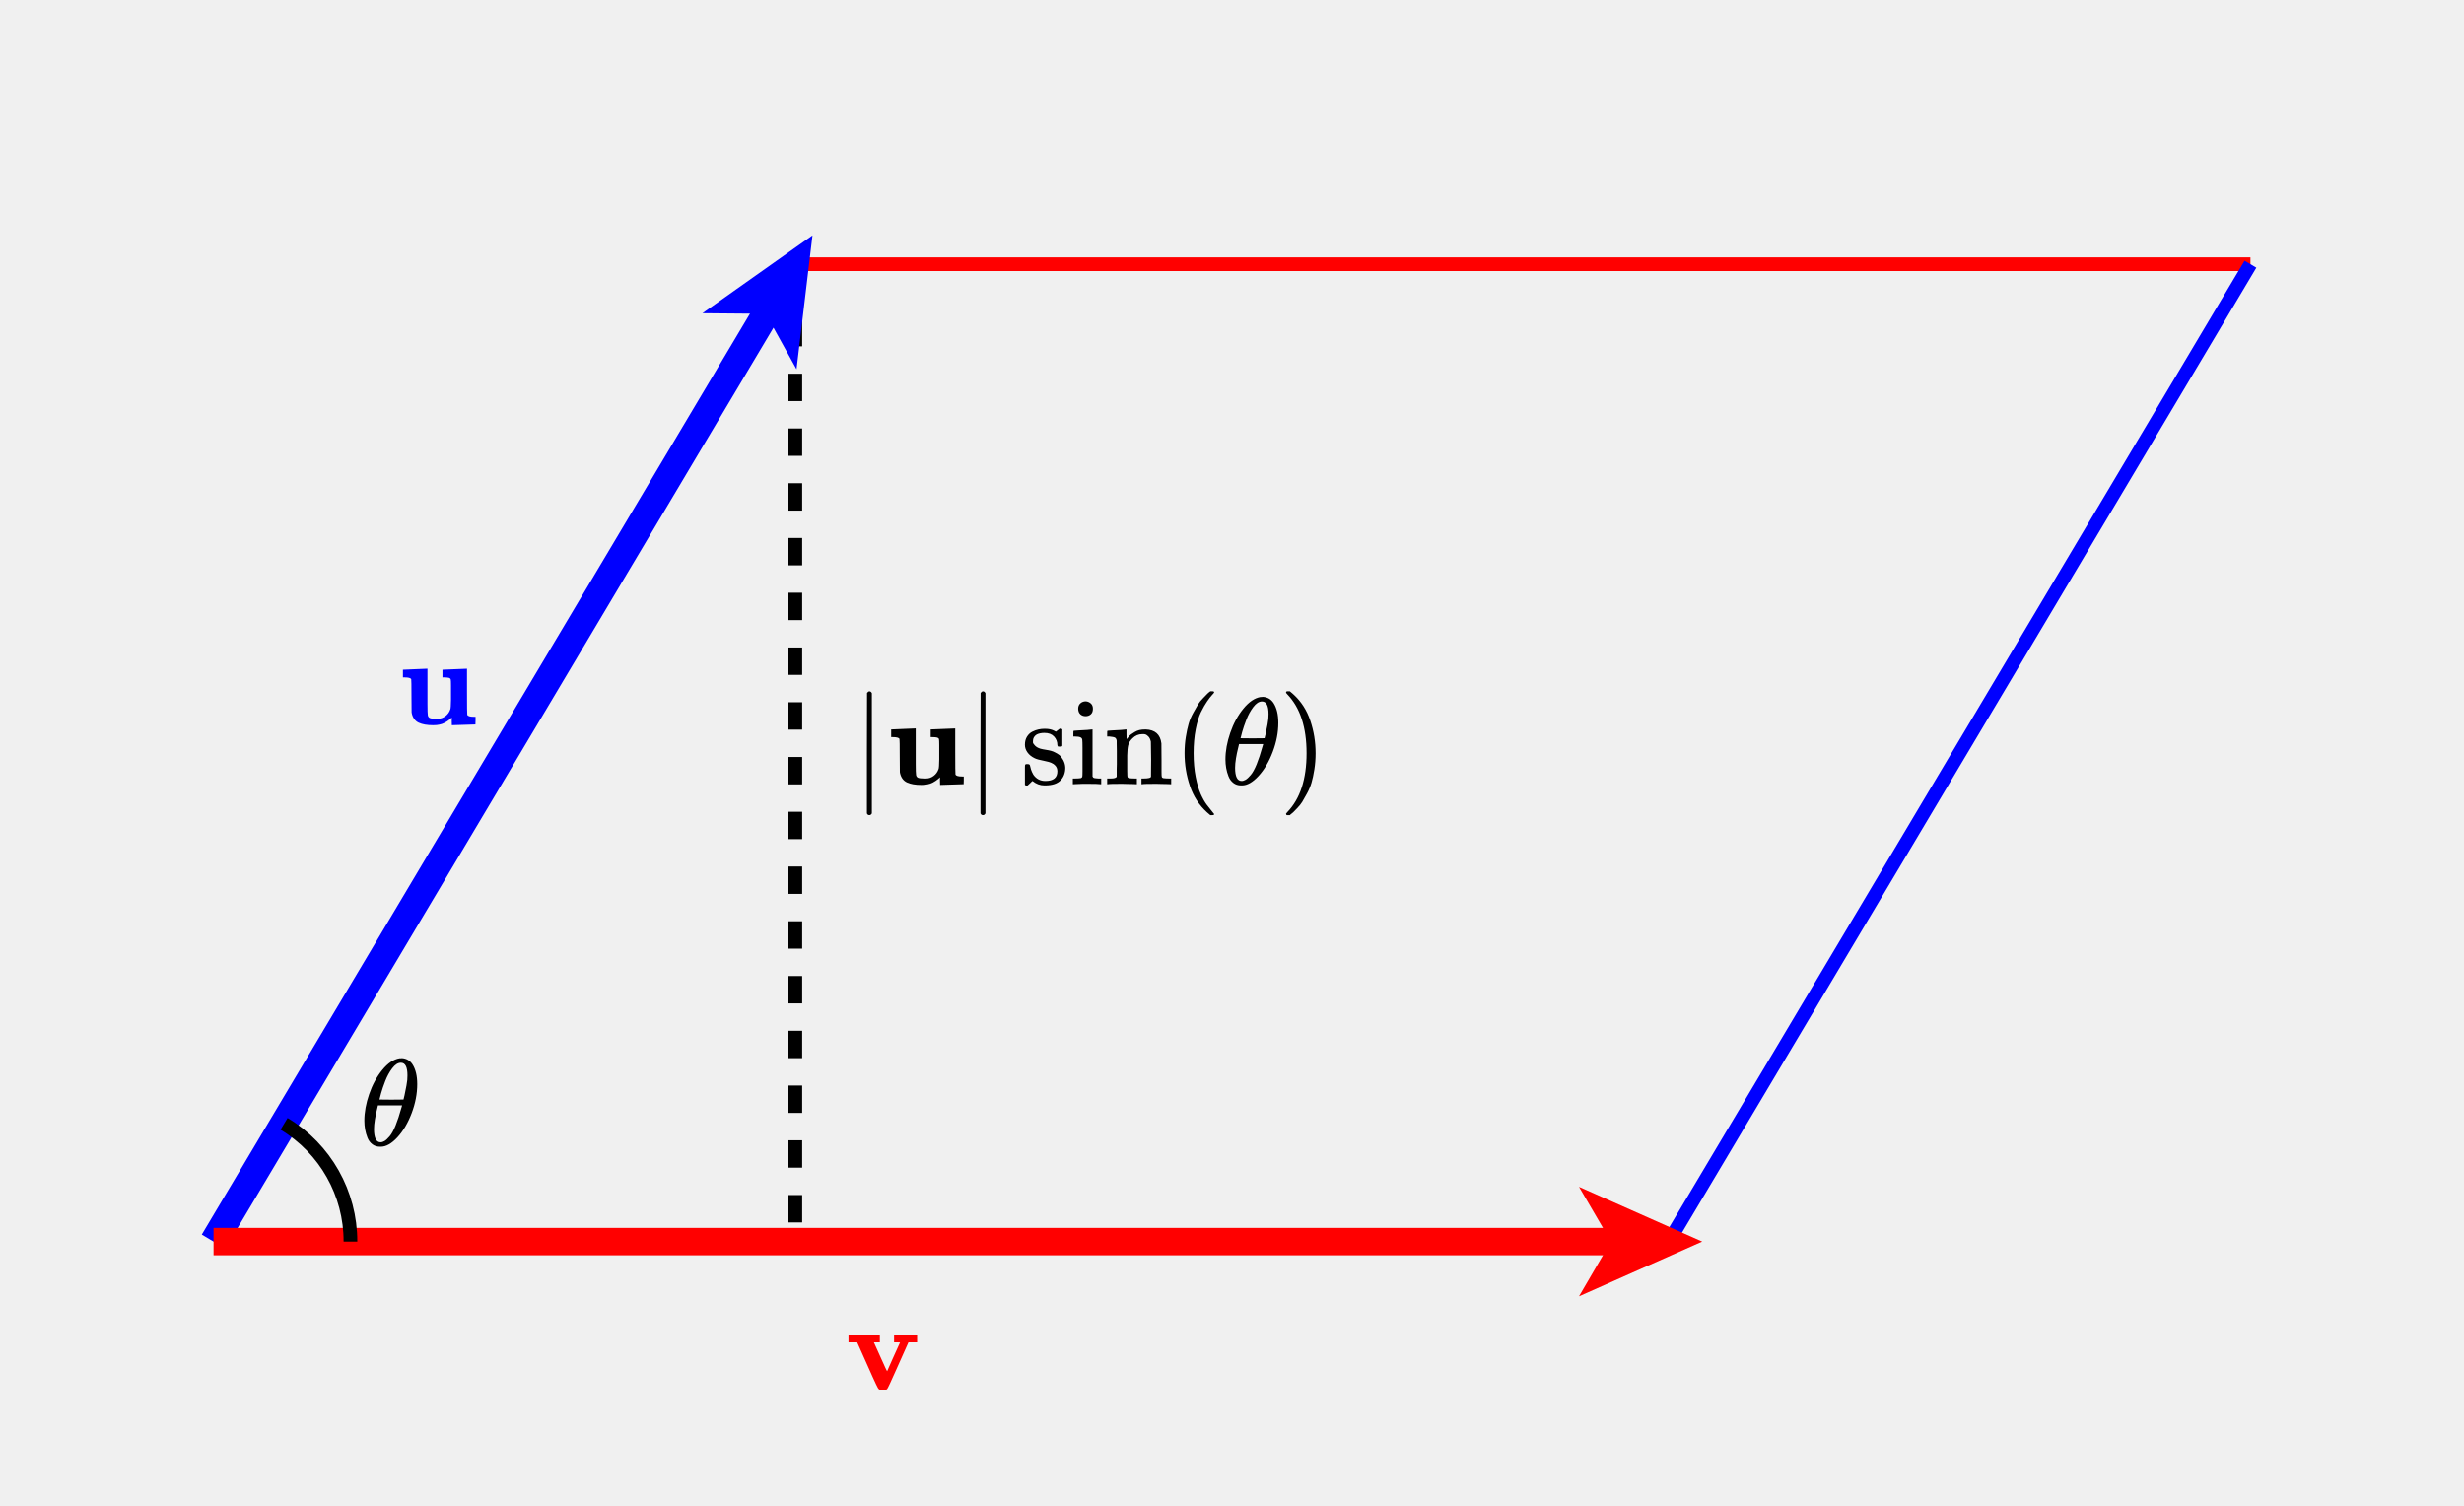
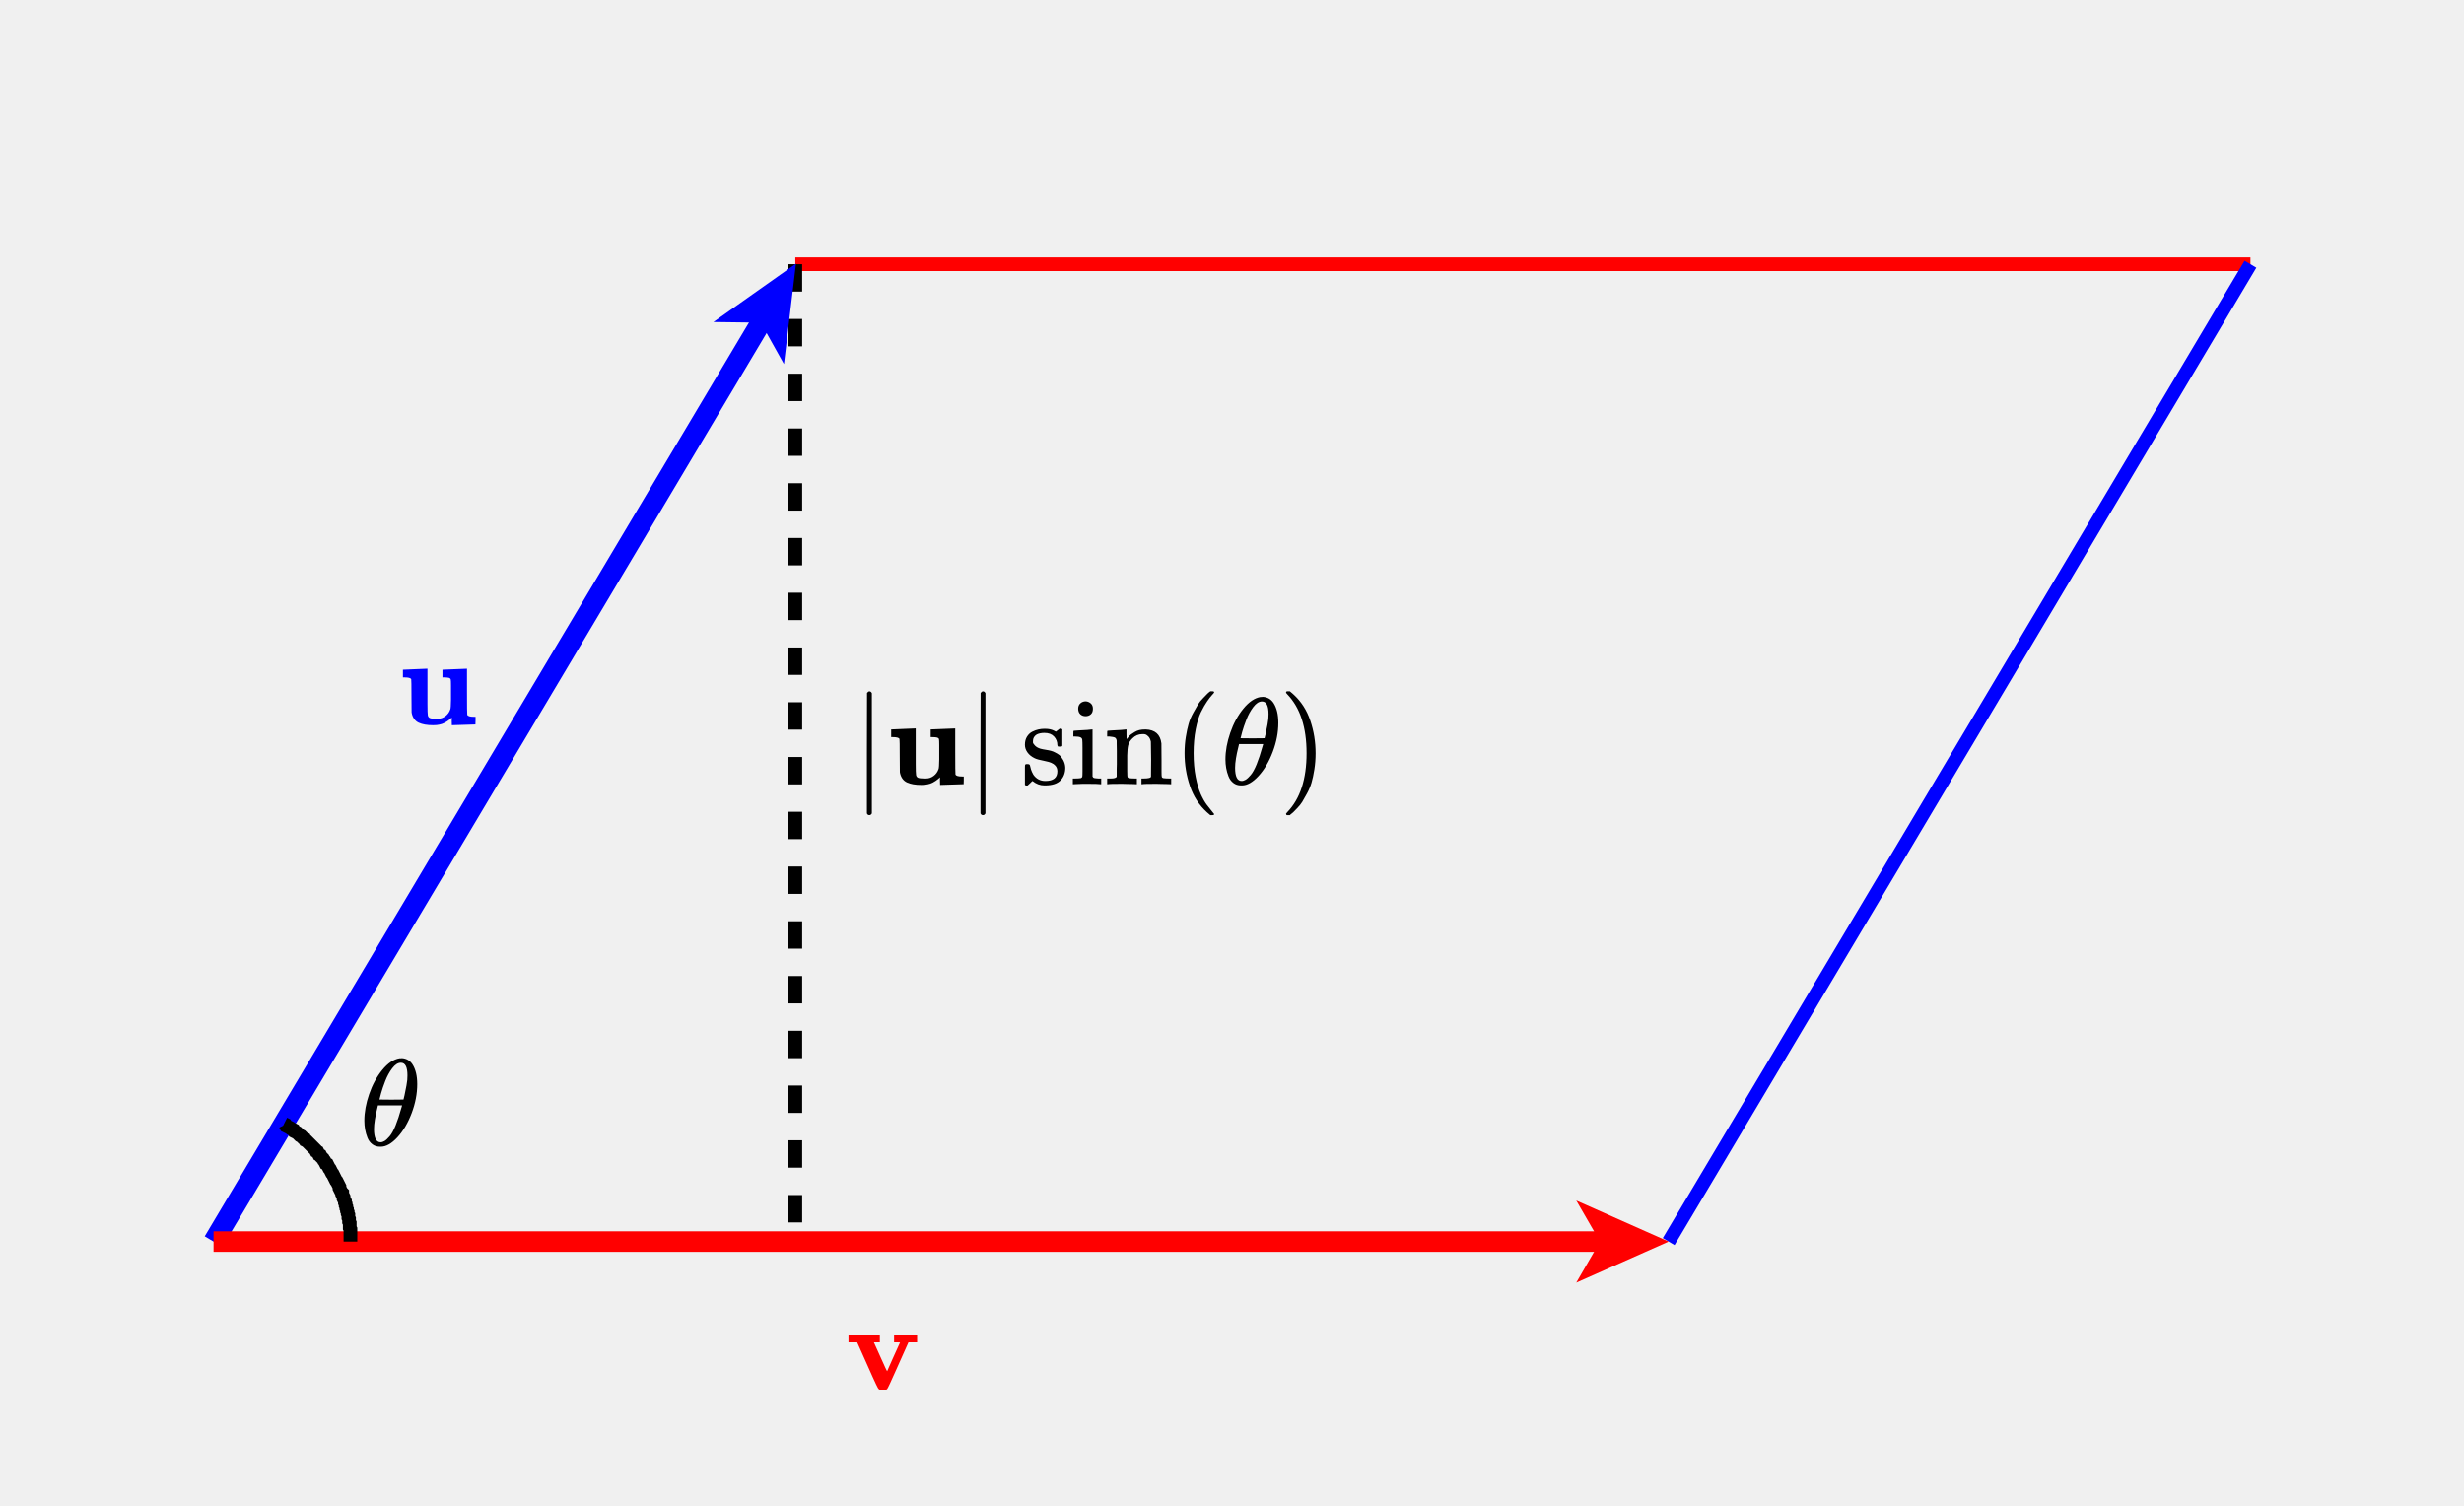
<svg xmlns="http://www.w3.org/2000/svg" xmlns:xlink="http://www.w3.org/1999/xlink" id="prefigure-parallelogram-area-figure" width="360" height="220" viewBox="0 0 360 220">
  <defs>
-     <clipPath id="prefigure-parallelogram-area-clipPath-0">
+     <clipPath id="prefigure-parallelogram-area-__clipPath-0">
      <rect x="10.0" y="10.0" width="340.0" height="200.0" />
    </clipPath>
-     <clipPath id="prefigure-parallelogram-area-clipPath-1">
+     <clipPath id="prefigure-parallelogram-area-__clipPath-1">
      <rect x="10.0" y="10.0" width="340.0" height="200.0" />
    </clipPath>
-     <marker id="prefigure-parallelogram-area-arrow-head-end-4_None_24_60-blue" markerWidth="18.0" markerHeight="16.0" markerUnits="userSpaceOnUse" orient="auto-start-reverse" refX="13.1" refY="8.0">
-       <path d="M 18.0 8.0L 0.0 16.0L 3.5 10.0L 3.5 6.0L 0.0 0.0Z" fill="blue" stroke="none" />
+     <marker id="prefigure-parallelogram-area-arrow-head-end-3_None_24_60-blue" markerWidth="13.5" markerHeight="12.0" markerUnits="userSpaceOnUse" orient="auto-start-reverse" refX="9.8" refY="6.0">
+       <path d="M 13.5 6.0L 0.0 12.0L 2.6 7.5L 2.6 4.5L 0.0 0.0Z" fill="blue" stroke="none" />
    </marker>
-     <marker id="prefigure-parallelogram-area-arrow-head-end-4_None_24_60-blue-outline" markerWidth="22.0" markerHeight="20.0" markerUnits="userSpaceOnUse" orient="auto-start-reverse" refX="15.1" refY="10.0">
-       <path d="M 20.8 11.8 L 2.8 19.8 A 2 2 0 0 1 0.0 18.0 L 0.0 2.0 A 2 2 0 0 1 2.8 0.2 L 20.8 8.2 A 2 2 0 0 1 20.8 11.8 Z" fill="white" stroke="none" />
+     <marker id="prefigure-parallelogram-area-arrow-head-end-3_None_24_60-blue-outline" markerWidth="17.5" markerHeight="16.0" markerUnits="userSpaceOnUse" orient="auto-start-reverse" refX="11.8" refY="8.0">
+       <path d="M 16.3 9.8 L 2.8 15.8 A 2 2 0 0 1 0.0 14.0 L 0.0 2.0 A 2 2 0 0 1 2.8 0.2 L 16.3 6.2 A 2 2 0 0 1 16.3 9.8 Z" fill="white" stroke="none" />
    </marker>
-     <marker id="prefigure-parallelogram-area-arrow-head-end-4_None_24_60-red" markerWidth="18.0" markerHeight="16.0" markerUnits="userSpaceOnUse" orient="auto-start-reverse" refX="13.1" refY="8.0">
-       <path d="M 18.0 8.0L 0.0 16.0L 3.5 10.0L 3.5 6.0L 0.0 0.0Z" fill="red" stroke="none" />
+     <marker id="prefigure-parallelogram-area-arrow-head-end-3_None_24_60-red" markerWidth="13.5" markerHeight="12.0" markerUnits="userSpaceOnUse" orient="auto-start-reverse" refX="9.8" refY="6.0">
+       <path d="M 13.5 6.0L 0.0 12.0L 2.6 7.5L 2.6 4.5L 0.0 0.0Z" fill="red" stroke="none" />
    </marker>
-     <marker id="prefigure-parallelogram-area-arrow-head-end-4_None_24_60-red-outline" markerWidth="22.0" markerHeight="20.0" markerUnits="userSpaceOnUse" orient="auto-start-reverse" refX="15.1" refY="10.0">
-       <path d="M 20.8 11.8 L 2.8 19.8 A 2 2 0 0 1 0.0 18.0 L 0.0 2.0 A 2 2 0 0 1 2.8 0.2 L 20.8 8.2 A 2 2 0 0 1 20.8 11.8 Z" fill="white" stroke="none" />
+     <marker id="prefigure-parallelogram-area-arrow-head-end-3_None_24_60-red-outline" markerWidth="17.5" markerHeight="16.0" markerUnits="userSpaceOnUse" orient="auto-start-reverse" refX="11.8" refY="8.0">
+       <path d="M 16.3 9.8 L 2.8 15.8 A 2 2 0 0 1 0.0 14.0 L 0.0 2.0 A 2 2 0 0 1 2.8 0.2 L 16.3 6.2 A 2 2 0 0 1 16.3 9.8 Z" fill="white" stroke="none" />
    </marker>
  </defs>
  <line id="prefigure-parallelogram-area-par-side-top" x1="116.2" y1="38.6" x2="328.8" y2="38.6" stroke="red" stroke-width="2" fill="none" />
  <line id="prefigure-parallelogram-area-par-side-right" x1="243.8" y1="181.4" x2="328.8" y2="38.6" stroke="blue" stroke-width="2" fill="none" />
  <line id="prefigure-parallelogram-area-par-height" x1="116.2" y1="38.6" x2="116.2" y2="181.4" stroke="black" stroke-width="2" stroke-dasharray="4 4" fill="none" />
-   <path id="prefigure-parallelogram-area-par-vec-u" stroke="blue" stroke-width="4" fill="none" d="M 31.2 181.4 L 116.2 38.6" marker-end="url(#prefigure-parallelogram-area-arrow-head-end-4_None_24_60-blue)" />
-   <path id="prefigure-parallelogram-area-par-vec-v" stroke="red" stroke-width="4" fill="none" d="M 31.2 181.4 L 243.8 181.4" marker-end="url(#prefigure-parallelogram-area-arrow-head-end-4_None_24_60-red)" />
+   <path id="prefigure-parallelogram-area-par-vec-u" stroke="blue" stroke-width="3" fill="none" marker-end="url(#prefigure-parallelogram-area-arrow-head-end-3_None_24_60-blue)" d="M 31.2 181.4 L 114.4 41.7" />
+   <path id="prefigure-parallelogram-area-par-vec-v" stroke="red" stroke-width="3" fill="none" marker-end="url(#prefigure-parallelogram-area-arrow-head-end-3_None_24_60-red)" d="M 31.2 181.4 L 240.1 181.4" />
  <g id="prefigure-parallelogram-area-par-u-label" transform="translate(69.8,106.0) translate(-11.6,-8.3)">
-     <g id="prefigure-parallelogram-area-g-0">
+     <g id="prefigure-parallelogram-area-__g-0">
      <svg style="vertical-align: -0.112px; color:blue" width="11.568px" height="8.256px" role="img" focusable="false" viewBox="0 -450 639 456" x="0.0" y="0.0">
        <defs>
          <path id="prefigure-parallelogram-area-MJX-2-TEX-B-1D42E" d="M40 442L134 446Q228 450 229 450H235V273V165Q235 90 238 74T254 52Q268 46 304 46H319Q352 46 380 67T419 121L420 123Q424 135 425 199Q425 201 425 207Q425 233 425 249V316Q425 354 423 363T410 376Q396 380 369 380H356V442L554 450V267Q554 84 556 79Q561 62 610 62H623V31Q623 0 622 0Q603 0 527 -3T432 -6Q431 -6 431 25V56L420 45Q373 6 332 -1Q313 -6 281 -6Q208 -6 165 14T109 87L107 98L106 230Q106 358 104 366Q96 380 50 380H37V442H40Z" />
        </defs>
        <g stroke="currentColor" fill="currentColor" stroke-width="0" transform="scale(1,-1)">
          <g data-mml-node="math">
            <g data-mml-node="TeXAtom" data-mjx-texclass="ORD">
              <g data-mml-node="mi" data-semantic-type="identifier" data-semantic-role="latinletter" data-semantic-font="bold" data-semantic-annotation="clearspeak:simple" data-semantic-id="0" data-semantic-attributes="texclass:ORD" data-semantic-speech="bold u">
                <use data-c="1D42E" xlink:href="#prefigure-parallelogram-area-MJX-2-TEX-B-1D42E" />
              </g>
            </g>
          </g>
        </g>
      </svg>
    </g>
  </g>
  <g id="prefigure-parallelogram-area-par-v-label" transform="translate(129.0,195.0) translate(-5.5,-0.0)">
-     <g id="prefigure-parallelogram-area-g-1">
+     <g id="prefigure-parallelogram-area-__g-1">
      <svg style="vertical-align: 0.000px; color:red" width="10.984px" height="8.040px" role="img" focusable="false" viewBox="0 -444 607 444" x="0.0" y="0.0">
        <defs>
          <path id="prefigure-parallelogram-area-MJX-3-TEX-B-1D42F" d="M401 444Q413 441 495 441Q568 441 574 444H580V382H510L409 156Q348 18 339 6Q331 -4 320 -4Q318 -4 313 -4T303 -3H288Q273 -3 264 12T221 102Q206 135 197 156L96 382H26V444H34Q49 441 145 441Q252 441 270 444H279V382H231L284 264Q335 149 338 149Q338 150 389 264T442 381Q442 382 418 382H394V444H401Z" />
        </defs>
        <g stroke="currentColor" fill="currentColor" stroke-width="0" transform="scale(1,-1)">
          <g data-mml-node="math">
            <g data-mml-node="TeXAtom" data-mjx-texclass="ORD">
              <g data-mml-node="mi" data-semantic-type="identifier" data-semantic-role="latinletter" data-semantic-font="bold" data-semantic-annotation="clearspeak:simple" data-semantic-id="0" data-semantic-attributes="texclass:ORD" data-semantic-speech="bold v">
                <use data-c="1D42F" xlink:href="#prefigure-parallelogram-area-MJX-3-TEX-B-1D42F" />
              </g>
            </g>
          </g>
        </g>
      </svg>
    </g>
  </g>
  <g id="prefigure-parallelogram-area-par-height-label" transform="translate(124.5,110.0) translate(0.0,-9.0)">
-     <g id="prefigure-parallelogram-area-g-2">
+     <g id="prefigure-parallelogram-area-__g-2">
      <svg style="vertical-align: -4.528px" width="69.440px" height="18.096px" role="img" focusable="false" viewBox="0 -750 3836.7 1000" x="0.0" y="0.0">
        <defs>
          <path id="prefigure-parallelogram-area-MJX-4-TEX-N-7C" d="M139 -249H137Q125 -249 119 -235V251L120 737Q130 750 139 750Q152 750 159 735V-235Q151 -249 141 -249H139Z" />
          <path id="prefigure-parallelogram-area-MJX-4-TEX-B-1D42E" d="M40 442L134 446Q228 450 229 450H235V273V165Q235 90 238 74T254 52Q268 46 304 46H319Q352 46 380 67T419 121L420 123Q424 135 425 199Q425 201 425 207Q425 233 425 249V316Q425 354 423 363T410 376Q396 380 369 380H356V442L554 450V267Q554 84 556 79Q561 62 610 62H623V31Q623 0 622 0Q603 0 527 -3T432 -6Q431 -6 431 25V56L420 45Q373 6 332 -1Q313 -6 281 -6Q208 -6 165 14T109 87L107 98L106 230Q106 358 104 366Q96 380 50 380H37V442H40Z" />
          <path id="prefigure-parallelogram-area-MJX-4-TEX-N-2062" d="" />
          <path id="prefigure-parallelogram-area-MJX-4-TEX-N-73" d="M295 316Q295 356 268 385T190 414Q154 414 128 401Q98 382 98 349Q97 344 98 336T114 312T157 287Q175 282 201 278T245 269T277 256Q294 248 310 236T342 195T359 133Q359 71 321 31T198 -10H190Q138 -10 94 26L86 19L77 10Q71 4 65 -1L54 -11H46H42Q39 -11 33 -5V74V132Q33 153 35 157T45 162H54Q66 162 70 158T75 146T82 119T101 77Q136 26 198 26Q295 26 295 104Q295 133 277 151Q257 175 194 187T111 210Q75 227 54 256T33 318Q33 357 50 384T93 424T143 442T187 447H198Q238 447 268 432L283 424L292 431Q302 440 314 448H322H326Q329 448 335 442V310L329 304H301Q295 310 295 316Z" />
          <path id="prefigure-parallelogram-area-MJX-4-TEX-N-69" d="M69 609Q69 637 87 653T131 669Q154 667 171 652T188 609Q188 579 171 564T129 549Q104 549 87 564T69 609ZM247 0Q232 3 143 3Q132 3 106 3T56 1L34 0H26V46H42Q70 46 91 49Q100 53 102 60T104 102V205V293Q104 345 102 359T88 378Q74 385 41 385H30V408Q30 431 32 431L42 432Q52 433 70 434T106 436Q123 437 142 438T171 441T182 442H185V62Q190 52 197 50T232 46H255V0H247Z" />
          <path id="prefigure-parallelogram-area-MJX-4-TEX-N-6E" d="M41 46H55Q94 46 102 60V68Q102 77 102 91T102 122T103 161T103 203Q103 234 103 269T102 328V351Q99 370 88 376T43 385H25V408Q25 431 27 431L37 432Q47 433 65 434T102 436Q119 437 138 438T167 441T178 442H181V402Q181 364 182 364T187 369T199 384T218 402T247 421T285 437Q305 442 336 442Q450 438 463 329Q464 322 464 190V104Q464 66 466 59T477 49Q498 46 526 46H542V0H534L510 1Q487 2 460 2T422 3Q319 3 310 0H302V46H318Q379 46 379 62Q380 64 380 200Q379 335 378 343Q372 371 358 385T334 402T308 404Q263 404 229 370Q202 343 195 315T187 232V168V108Q187 78 188 68T191 55T200 49Q221 46 249 46H265V0H257L234 1Q210 2 183 2T145 3Q42 3 33 0H25V46H41Z" />
          <path id="prefigure-parallelogram-area-MJX-4-TEX-N-2061" d="" />
          <path id="prefigure-parallelogram-area-MJX-4-TEX-N-28" d="M94 250Q94 319 104 381T127 488T164 576T202 643T244 695T277 729T302 750H315H319Q333 750 333 741Q333 738 316 720T275 667T226 581T184 443T167 250T184 58T225 -81T274 -167T316 -220T333 -241Q333 -250 318 -250H315H302L274 -226Q180 -141 137 -14T94 250Z" />
          <path id="prefigure-parallelogram-area-MJX-4-TEX-I-1D703" d="M35 200Q35 302 74 415T180 610T319 704Q320 704 327 704T339 705Q393 701 423 656Q462 596 462 495Q462 380 417 261T302 66T168 -10H161Q125 -10 99 10T60 63T41 130T35 200ZM383 566Q383 668 330 668Q294 668 260 623T204 521T170 421T157 371Q206 370 254 370L351 371Q352 372 359 404T375 484T383 566ZM113 132Q113 26 166 26Q181 26 198 36T239 74T287 161T335 307L340 324H145Q145 321 136 286T120 208T113 132Z" />
          <path id="prefigure-parallelogram-area-MJX-4-TEX-N-29" d="M60 749L64 750Q69 750 74 750H86L114 726Q208 641 251 514T294 250Q294 182 284 119T261 12T224 -76T186 -143T145 -194T113 -227T90 -246Q87 -249 86 -250H74Q66 -250 63 -250T58 -247T55 -238Q56 -237 66 -225Q221 -64 221 250T66 725Q56 737 55 738Q55 746 60 749Z" />
        </defs>
        <g stroke="currentColor" fill="currentColor" stroke-width="0" transform="scale(1,-1)">
          <g data-mml-node="math" data-semantic-type="infixop" data-semantic-role="implicit" data-semantic-annotation="clearspeak:unit" data-semantic-id="13" data-semantic-children="8,11" data-semantic-content="12" data-semantic-speech="StartAbsoluteValue bold u EndAbsoluteValue sine left parenthesis theta right parenthesis">
            <g data-mml-node="mrow" data-semantic-type="fenced" data-semantic-role="neutral" data-semantic-id="8" data-semantic-children="1" data-semantic-content="0,2" data-semantic-parent="13" data-semantic-speech="StartAbsoluteValue bold u EndAbsoluteValue">
              <g data-mml-node="mo" data-semantic-type="fence" data-semantic-role="neutral" data-semantic-id="0" data-semantic-parent="8" data-semantic-attributes="texclass:ORD" data-semantic-operator="fenced" data-semantic-speech="vertical bar" transform="translate(0 -0.5)">
                <use data-c="7C" xlink:href="#prefigure-parallelogram-area-MJX-4-TEX-N-7C" />
              </g>
              <g data-mml-node="TeXAtom" data-mjx-texclass="ORD" transform="translate(278,0)">
                <g data-mml-node="mi" data-semantic-type="identifier" data-semantic-role="latinletter" data-semantic-font="bold" data-semantic-annotation="clearspeak:simple" data-semantic-id="1" data-semantic-parent="8" data-semantic-attributes="texclass:ORD" data-semantic-speech="bold u">
                  <use data-c="1D42E" xlink:href="#prefigure-parallelogram-area-MJX-4-TEX-B-1D42E" />
                </g>
              </g>
              <g data-mml-node="mo" data-semantic-type="fence" data-semantic-role="neutral" data-semantic-id="2" data-semantic-parent="8" data-semantic-attributes="texclass:ORD" data-semantic-operator="fenced" data-semantic-speech="vertical bar" transform="translate(917,0) translate(0 -0.5)">
                <use data-c="7C" xlink:href="#prefigure-parallelogram-area-MJX-4-TEX-N-7C" />
              </g>
            </g>
            <g data-mml-node="mo" data-semantic-type="operator" data-semantic-role="multiplication" data-semantic-id="12" data-semantic-parent="13" data-semantic-added="true" data-semantic-operator="infixop,⁢" data-semantic-speech="times" transform="translate(1195,0)">
              <use data-c="2062" xlink:href="#prefigure-parallelogram-area-MJX-4-TEX-N-2062" />
            </g>
            <g data-mml-node="mrow" data-semantic-type="appl" data-semantic-role="prefix function" data-semantic-annotation="clearspeak:simple" data-semantic-id="11" data-semantic-children="3,9" data-semantic-content="10,3" data-semantic-parent="13" data-semantic-speech="sine left parenthesis theta right parenthesis" transform="translate(1361.7,0)">
              <g data-mml-node="mi" data-semantic-type="function" data-semantic-role="prefix function" data-semantic-font="normal" data-semantic-id="3" data-semantic-parent="11" data-semantic-operator="appl" data-semantic-speech="sine">
                <use data-c="73" xlink:href="#prefigure-parallelogram-area-MJX-4-TEX-N-73" />
                <use data-c="69" xlink:href="#prefigure-parallelogram-area-MJX-4-TEX-N-69" transform="translate(394,0)" />
                <use data-c="6E" xlink:href="#prefigure-parallelogram-area-MJX-4-TEX-N-6E" transform="translate(672,0)" />
              </g>
              <g data-mml-node="mo" data-semantic-type="punctuation" data-semantic-role="application" data-semantic-id="10" data-semantic-parent="11" data-semantic-attributes="texclass:NONE" data-semantic-operator="appl" data-semantic-speech="of" transform="translate(1228,0)">
                <use data-c="2061" xlink:href="#prefigure-parallelogram-area-MJX-4-TEX-N-2061" />
              </g>
              <g data-mml-node="mrow" data-semantic-type="fenced" data-semantic-role="leftright" data-semantic-id="9" data-semantic-children="6" data-semantic-content="5,7" data-semantic-parent="11" data-semantic-speech="left parenthesis theta right parenthesis" transform="translate(1228,0)">
                <g data-mml-node="mo" data-semantic-type="fence" data-semantic-role="open" data-semantic-id="5" data-semantic-parent="9" data-semantic-operator="fenced" data-semantic-speech="left parenthesis">
                  <use data-c="28" xlink:href="#prefigure-parallelogram-area-MJX-4-TEX-N-28" />
                </g>
                <g data-mml-node="mi" data-semantic-type="identifier" data-semantic-role="greekletter" data-semantic-font="italic" data-semantic-annotation="clearspeak:simple" data-semantic-id="6" data-semantic-parent="9" data-semantic-speech="theta" transform="translate(389,0)">
                  <use data-c="1D703" xlink:href="#prefigure-parallelogram-area-MJX-4-TEX-I-1D703" />
                </g>
                <g data-mml-node="mo" data-semantic-type="fence" data-semantic-role="close" data-semantic-id="7" data-semantic-parent="9" data-semantic-operator="fenced" data-semantic-speech="right parenthesis" transform="translate(858,0)">
                  <use data-c="29" xlink:href="#prefigure-parallelogram-area-MJX-4-TEX-N-29" />
                </g>
              </g>
            </g>
          </g>
        </g>
      </svg>
    </g>
  </g>
  <g id="prefigure-parallelogram-area-par-angle-theta">
    <g transform="translate(52.6,167.5) translate(0.0,-12.9)">
-       <g id="prefigure-parallelogram-area-g-3">
+       <g id="prefigure-parallelogram-area-__g-3">
        <svg style="vertical-align: -0.184px" width="8.488px" height="12.944px" role="img" focusable="false" viewBox="0 -705 469 715" x="0.0" y="0.0">
          <defs>
            <path id="prefigure-parallelogram-area-MJX-5-TEX-I-1D703" d="M35 200Q35 302 74 415T180 610T319 704Q320 704 327 704T339 705Q393 701 423 656Q462 596 462 495Q462 380 417 261T302 66T168 -10H161Q125 -10 99 10T60 63T41 130T35 200ZM383 566Q383 668 330 668Q294 668 260 623T204 521T170 421T157 371Q206 370 254 370L351 371Q352 372 359 404T375 484T383 566ZM113 132Q113 26 166 26Q181 26 198 36T239 74T287 161T335 307L340 324H145Q145 321 136 286T120 208T113 132Z" />
          </defs>
          <g stroke="currentColor" fill="currentColor" stroke-width="0" transform="scale(1,-1)">
            <g data-mml-node="math">
              <g data-mml-node="mi" data-semantic-type="identifier" data-semantic-role="greekletter" data-semantic-font="italic" data-semantic-annotation="clearspeak:simple" data-semantic-id="0" data-semantic-speech="theta">
                <use data-c="1D703" xlink:href="#prefigure-parallelogram-area-MJX-5-TEX-I-1D703" />
              </g>
            </g>
          </g>
        </svg>
      </g>
    </g>
-     <path d="M 51.2 181.4 A 20.0 20.0 0 0 0 41.5 164.2" stroke="black" stroke-width="2" fill="none" />
+     <path stroke="black" stroke-width="2" fill="none" d="M 41.5 164.2 L 41.7 164.3 L 41.8 164.5 L 42.0 164.6 L 42.2 164.7 L 42.4 164.8 L 42.5 164.9 L 42.7 165.0 L 42.9 165.1 L 43.0 165.3 L 43.2 165.4 L 43.4 165.5 L 43.5 165.6 L 43.7 165.8 L 43.8 165.9 L 44.0 166.0 L 44.2 166.2 L 44.3 166.3 L 44.5 166.4 L 44.6 166.6 L 44.8 166.7 L 44.9 166.8 L 45.1 167.0 L 45.2 167.1 L 45.4 167.3 L 45.5 167.4 L 45.7 167.6 L 45.8 167.7 L 46.0 167.9 L 46.1 168.0 L 46.2 168.2 L 46.4 168.3 L 46.5 168.5 L 46.6 168.7 L 46.8 168.8 L 46.9 169.0 L 47.0 169.1 L 47.2 169.3 L 47.3 169.5 L 47.4 169.6 L 47.5 169.8 L 47.6 170.0 L 47.8 170.1 L 47.9 170.3 L 48.0 170.5 L 48.1 170.7 L 48.2 170.8 L 48.3 171.0 L 48.4 171.2 L 48.5 171.4 L 48.6 171.5 L 48.7 171.7 L 48.8 171.9 L 48.9 172.1 L 49.0 172.3 L 49.1 172.5 L 49.2 172.6 L 49.3 172.8 L 49.4 173.0 L 49.5 173.2 L 49.6 173.4 L 49.6 173.6 L 49.7 173.8 L 49.8 174.0 L 49.9 174.2 L 50.0 174.3 L 50.0 174.5 L 50.1 174.7 L 50.2 174.9 L 50.2 175.1 L 50.3 175.3 L 50.4 175.5 L 50.4 175.7 L 50.5 175.9 L 50.5 176.1 L 50.6 176.3 L 50.6 176.5 L 50.7 176.7 L 50.7 176.9 L 50.8 177.1 L 50.8 177.3 L 50.9 177.5 L 50.9 177.7 L 50.9 177.9 L 51.0 178.1 L 51.0 178.3 L 51.0 178.5 L 51.1 178.7 L 51.1 179.0 L 51.1 179.2 L 51.1 179.4 L 51.2 179.6 L 51.2 179.8 L 51.2 180.0 L 51.2 180.2 L 51.2 180.4 L 51.2 180.6 L 51.2 180.8 L 51.2 181.0 L 51.2 181.2 L 51.2 181.4" />
  </g>
</svg>
